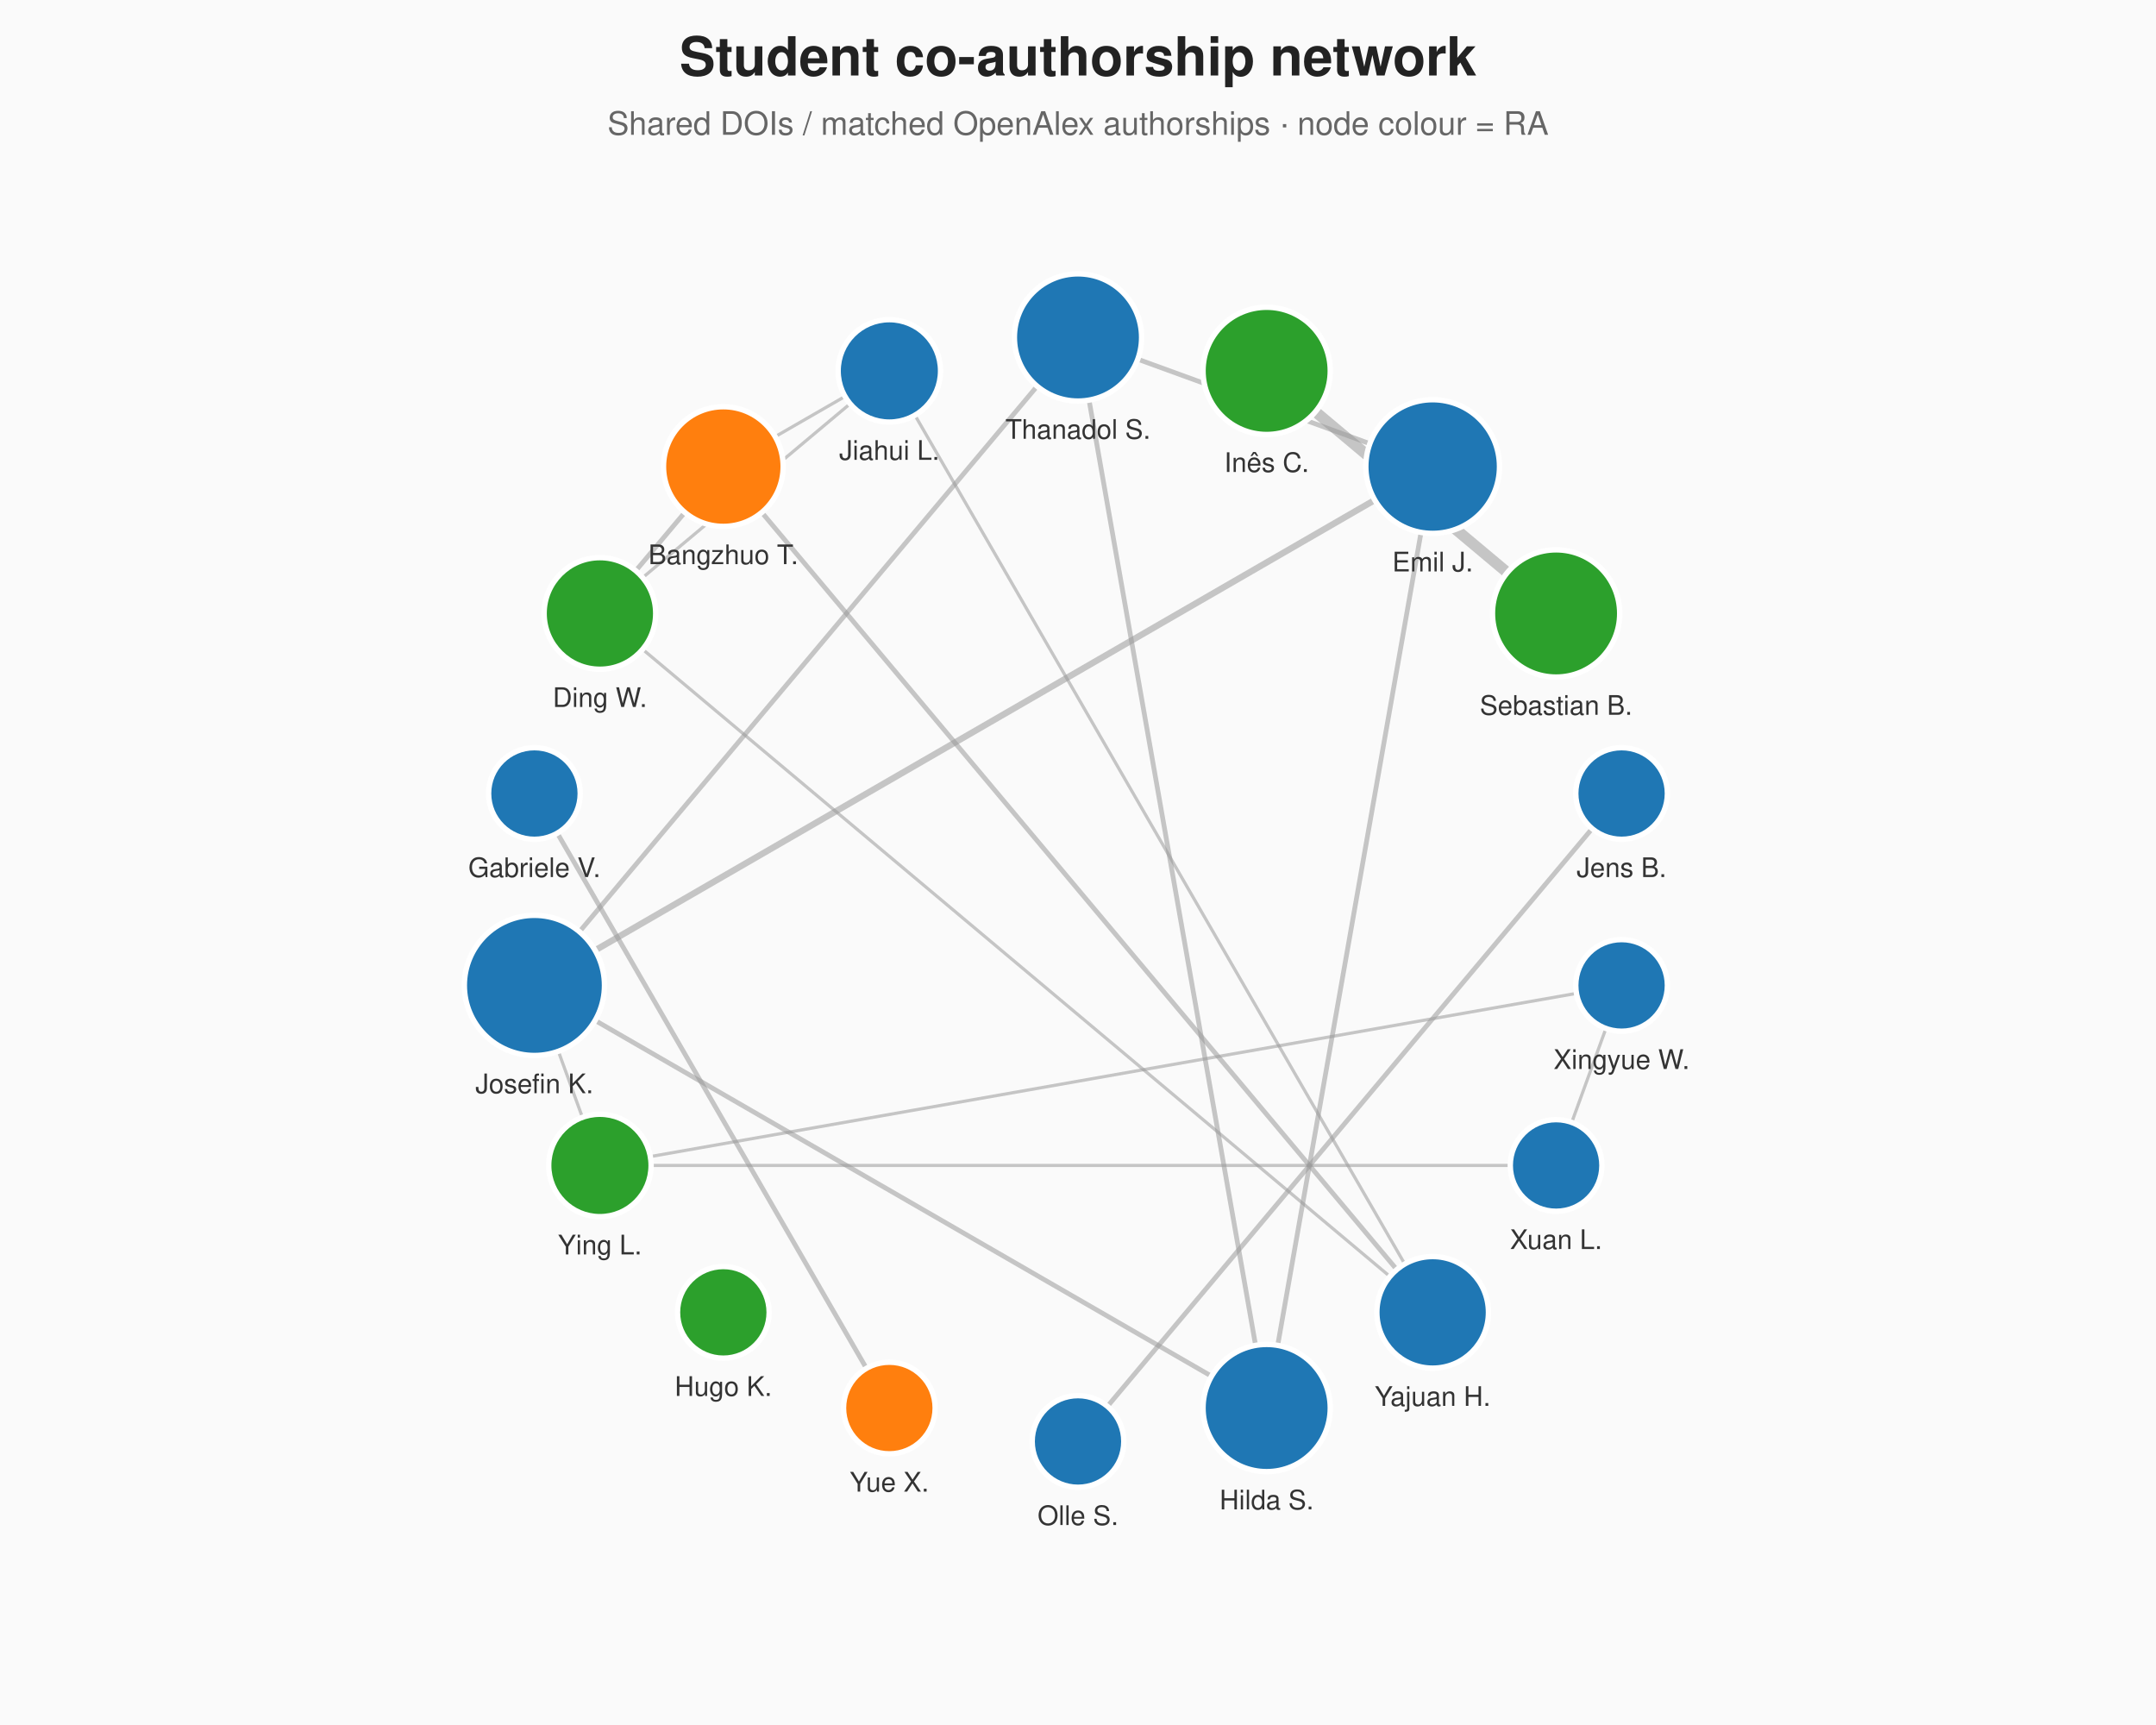
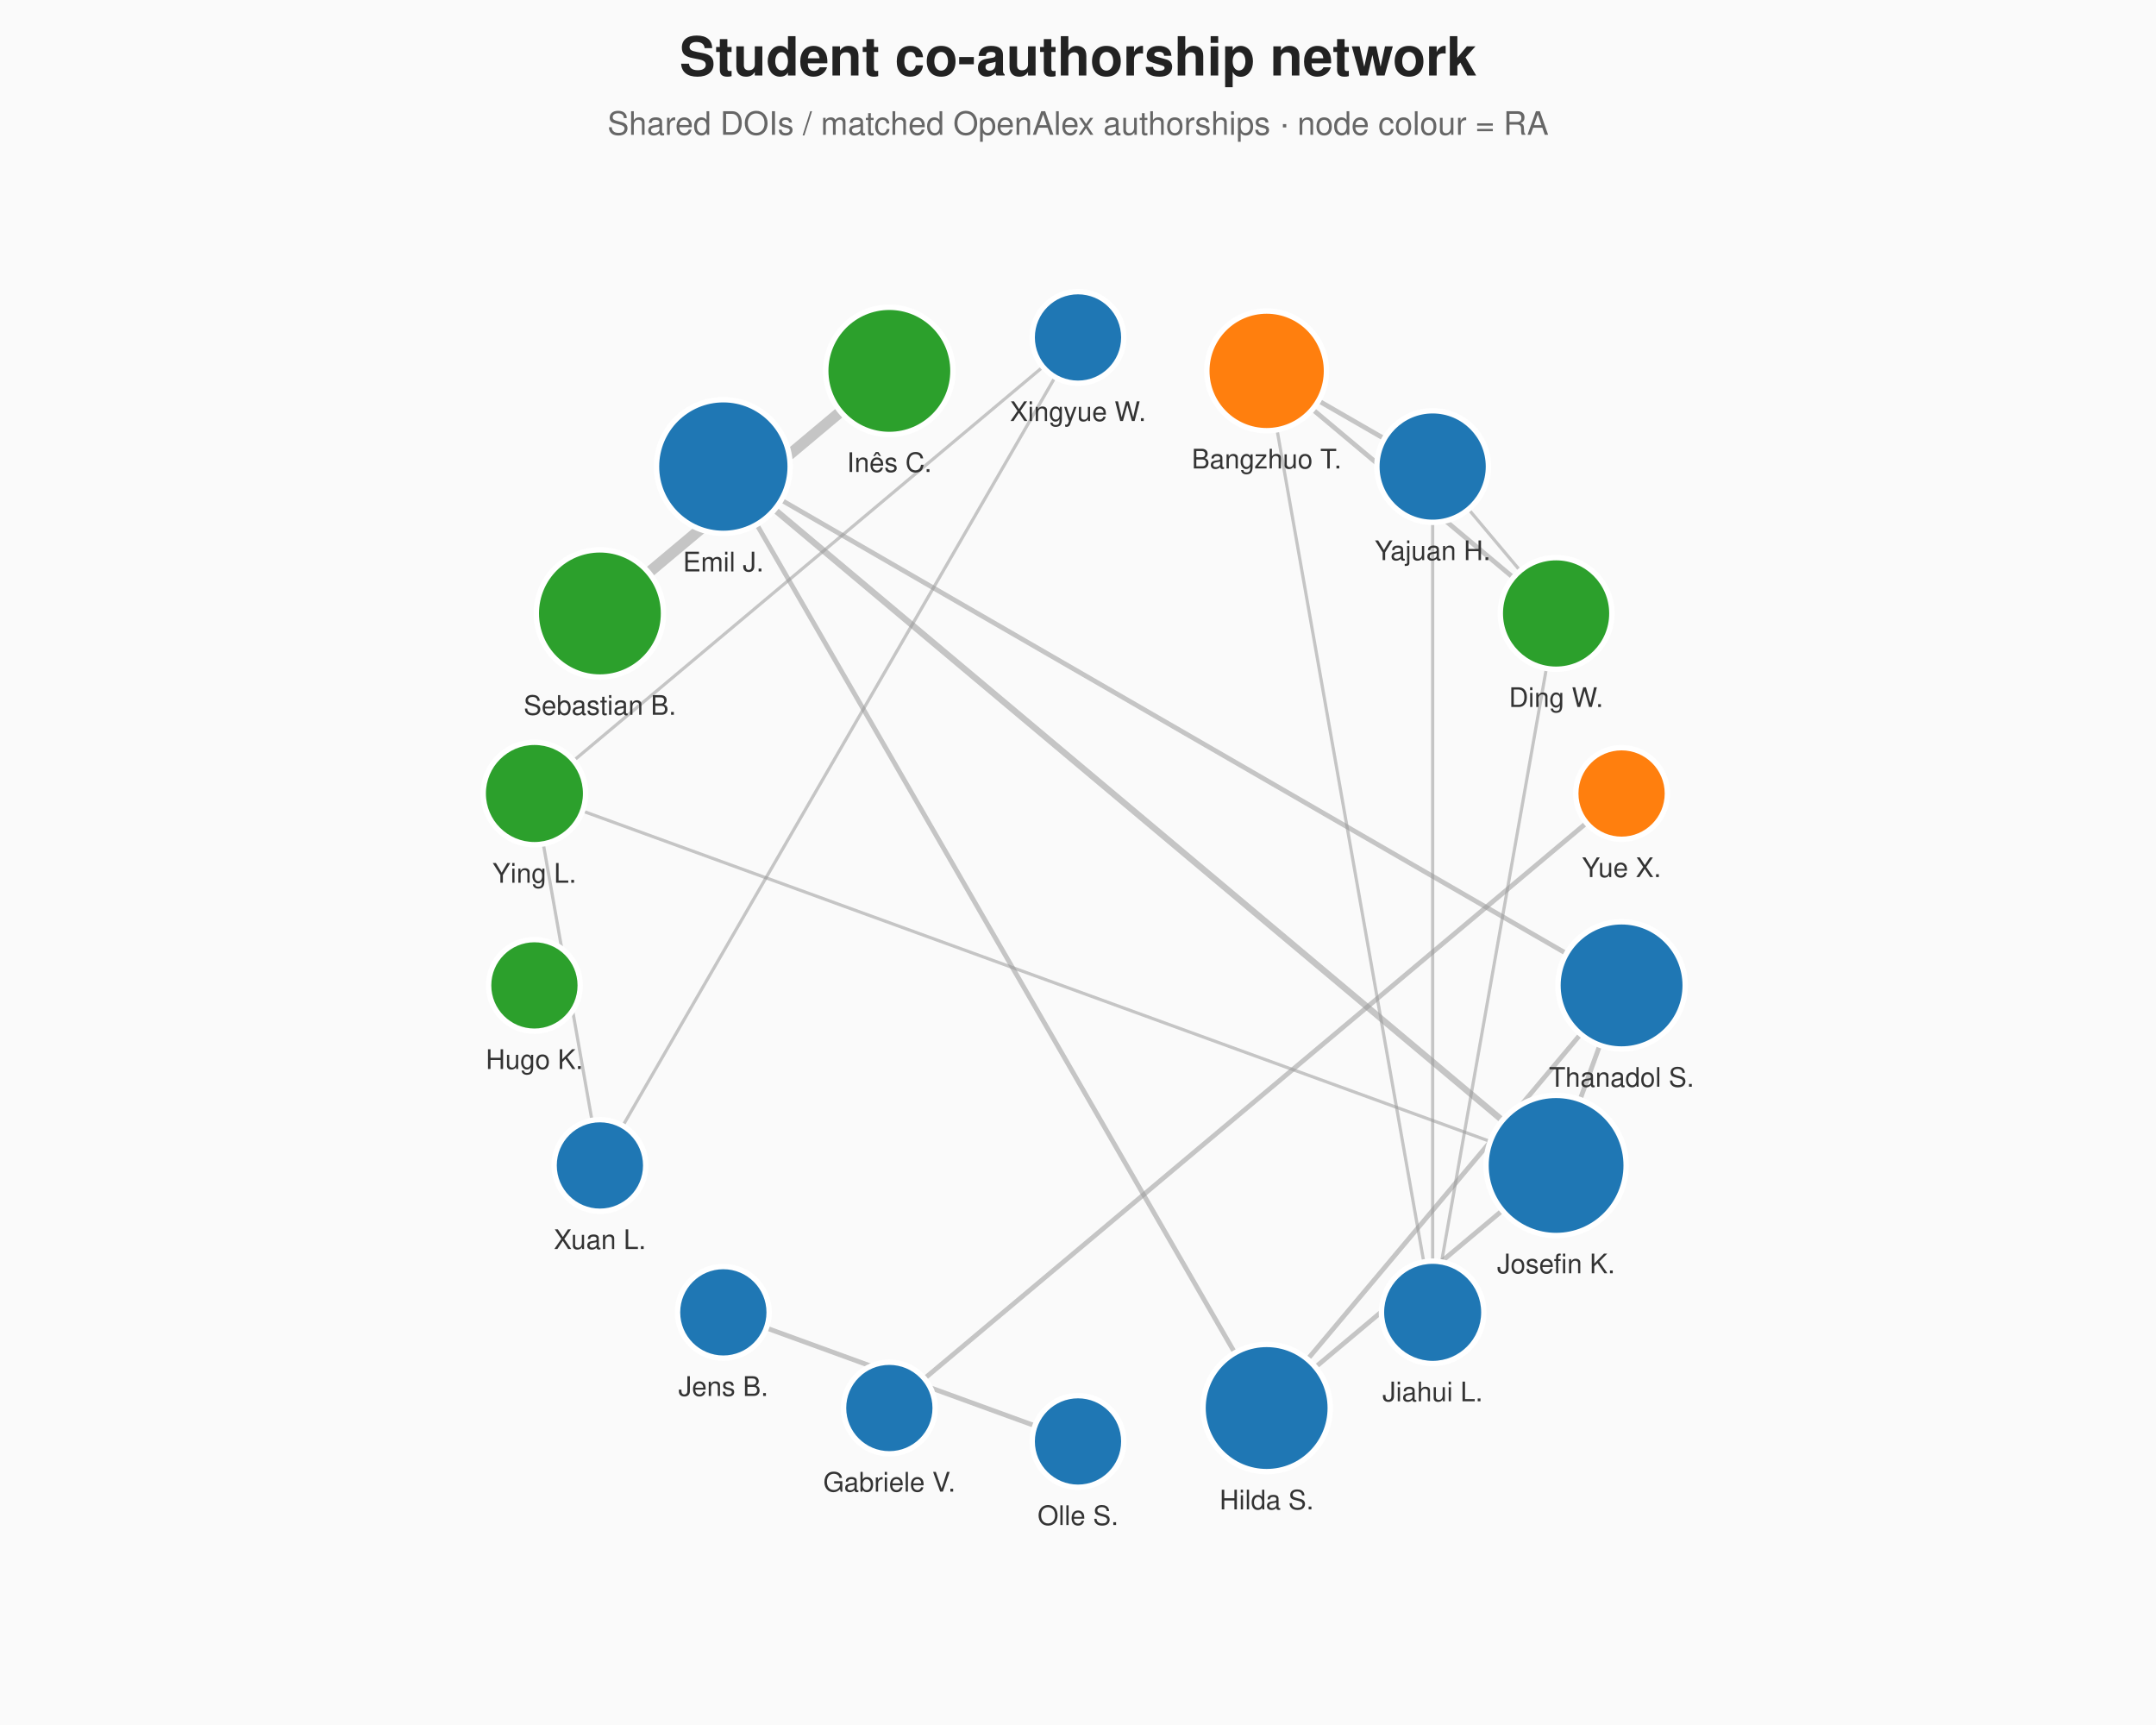
<svg xmlns="http://www.w3.org/2000/svg" width="800" height="640" viewBox="0 0 800 640">
  <rect width="100%" height="100%" fill="#fafafa" />
  <text x="400.0" y="28" text-anchor="middle" font-family="Helvetica, Arial, sans-serif" font-size="20" font-weight="700" fill="#222">Student co-authorship network</text>
  <text x="400.0" y="50" text-anchor="middle" font-family="Helvetica, Arial, sans-serif" font-size="12" fill="#666">Shared DOIs / matched OpenAlex authorships · node colour = RA</text>
-   <line x1="470.0" y1="137.6" x2="577.4" y2="227.6" stroke="#999" stroke-width="4.10" stroke-opacity="0.55" />
-   <line x1="531.6" y1="173.1" x2="198.3" y2="365.6" stroke="#999" stroke-width="2.35" stroke-opacity="0.55" />
-   <line x1="531.6" y1="173.1" x2="470.0" y2="522.4" stroke="#999" stroke-width="1.77" stroke-opacity="0.55" />
-   <line x1="531.6" y1="173.1" x2="400.0" y2="125.2" stroke="#999" stroke-width="1.77" stroke-opacity="0.55" />
-   <line x1="470.0" y1="522.4" x2="198.3" y2="365.6" stroke="#999" stroke-width="1.77" stroke-opacity="0.55" />
-   <line x1="470.0" y1="522.4" x2="400.0" y2="125.2" stroke="#999" stroke-width="1.77" stroke-opacity="0.55" />
-   <line x1="198.3" y1="365.6" x2="400.0" y2="125.2" stroke="#999" stroke-width="1.77" stroke-opacity="0.55" />
-   <line x1="601.7" y1="294.4" x2="400.0" y2="534.8" stroke="#999" stroke-width="1.77" stroke-opacity="0.55" />
-   <line x1="268.4" y1="173.1" x2="531.6" y2="486.9" stroke="#999" stroke-width="1.77" stroke-opacity="0.55" />
-   <line x1="198.3" y1="294.4" x2="330.0" y2="522.4" stroke="#999" stroke-width="1.77" stroke-opacity="0.55" />
-   <line x1="268.4" y1="173.1" x2="222.6" y2="227.6" stroke="#999" stroke-width="1.77" stroke-opacity="0.55" />
-   <line x1="198.3" y1="365.6" x2="222.6" y2="432.4" stroke="#999" stroke-width="1.18" stroke-opacity="0.55" />
-   <line x1="601.7" y1="365.6" x2="577.4" y2="432.4" stroke="#999" stroke-width="1.18" stroke-opacity="0.55" />
-   <line x1="601.7" y1="365.6" x2="222.6" y2="432.4" stroke="#999" stroke-width="1.18" stroke-opacity="0.55" />
-   <line x1="577.4" y1="432.4" x2="222.6" y2="432.4" stroke="#999" stroke-width="1.18" stroke-opacity="0.55" />
-   <line x1="268.4" y1="173.1" x2="330.0" y2="137.6" stroke="#999" stroke-width="1.18" stroke-opacity="0.55" />
-   <line x1="222.6" y1="227.6" x2="330.0" y2="137.6" stroke="#999" stroke-width="1.18" stroke-opacity="0.55" />
-   <line x1="222.6" y1="227.6" x2="531.6" y2="486.9" stroke="#999" stroke-width="1.18" stroke-opacity="0.55" />
-   <line x1="330.0" y1="137.6" x2="531.6" y2="486.9" stroke="#999" stroke-width="1.18" stroke-opacity="0.55" />
-   <circle cx="400.0" cy="125.2" r="23.6" fill="#1f77b4" stroke="#fff" stroke-width="2" />
-   <text x="400.0" y="162.8" text-anchor="middle" font-family="Helvetica, Arial, sans-serif" font-size="10" fill="#333">Thanadol S.</text>
-   <circle cx="470.0" cy="137.6" r="23.6" fill="#2ca02c" stroke="#fff" stroke-width="2" />
-   <text x="470.0" y="175.1" text-anchor="middle" font-family="Helvetica, Arial, sans-serif" font-size="10" fill="#333">Inês C.</text>
-   <circle cx="531.6" cy="173.1" r="24.8" fill="#1f77b4" stroke="#fff" stroke-width="2" />
-   <text x="531.6" y="212.0" text-anchor="middle" font-family="Helvetica, Arial, sans-serif" font-size="10" fill="#333">Emil J.</text>
-   <circle cx="577.4" cy="227.6" r="23.6" fill="#2ca02c" stroke="#fff" stroke-width="2" />
-   <text x="577.4" y="265.2" text-anchor="middle" font-family="Helvetica, Arial, sans-serif" font-size="10" fill="#333">Sebastian B.</text>
-   <circle cx="601.7" cy="294.4" r="17.0" fill="#1f77b4" stroke="#fff" stroke-width="2" />
-   <text x="601.7" y="325.4" text-anchor="middle" font-family="Helvetica, Arial, sans-serif" font-size="10" fill="#333">Jens B.</text>
-   <circle cx="601.7" cy="365.6" r="17.0" fill="#1f77b4" stroke="#fff" stroke-width="2" />
-   <text x="601.7" y="396.6" text-anchor="middle" font-family="Helvetica, Arial, sans-serif" font-size="10" fill="#333">Xingyue W.</text>
-   <circle cx="577.4" cy="432.4" r="17.0" fill="#1f77b4" stroke="#fff" stroke-width="2" />
-   <text x="577.4" y="463.4" text-anchor="middle" font-family="Helvetica, Arial, sans-serif" font-size="10" fill="#333">Xuan L.</text>
-   <circle cx="531.6" cy="486.9" r="20.7" fill="#1f77b4" stroke="#fff" stroke-width="2" />
-   <text x="531.6" y="521.6" text-anchor="middle" font-family="Helvetica, Arial, sans-serif" font-size="10" fill="#333">Yajuan H.</text>
+   <line x1="330.0" y1="137.6" x2="222.6" y2="227.6" stroke="#999" stroke-width="4.10" stroke-opacity="0.55" />
+   <line x1="268.4" y1="173.1" x2="577.4" y2="432.4" stroke="#999" stroke-width="2.35" stroke-opacity="0.55" />
+   <line x1="268.4" y1="173.1" x2="470.0" y2="522.4" stroke="#999" stroke-width="1.77" stroke-opacity="0.55" />
+   <line x1="268.4" y1="173.1" x2="601.7" y2="365.6" stroke="#999" stroke-width="1.77" stroke-opacity="0.55" />
+   <line x1="470.0" y1="522.4" x2="577.4" y2="432.4" stroke="#999" stroke-width="1.77" stroke-opacity="0.55" />
+   <line x1="470.0" y1="522.4" x2="601.7" y2="365.6" stroke="#999" stroke-width="1.77" stroke-opacity="0.55" />
+   <line x1="577.4" y1="432.4" x2="601.7" y2="365.6" stroke="#999" stroke-width="1.77" stroke-opacity="0.55" />
+   <line x1="268.4" y1="486.9" x2="400.0" y2="534.8" stroke="#999" stroke-width="1.77" stroke-opacity="0.55" />
+   <line x1="470.0" y1="137.6" x2="531.6" y2="173.1" stroke="#999" stroke-width="1.77" stroke-opacity="0.55" />
+   <line x1="330.0" y1="522.4" x2="601.7" y2="294.4" stroke="#999" stroke-width="1.77" stroke-opacity="0.55" />
+   <line x1="470.0" y1="137.6" x2="577.4" y2="227.6" stroke="#999" stroke-width="1.77" stroke-opacity="0.55" />
+   <line x1="577.4" y1="432.4" x2="198.3" y2="294.4" stroke="#999" stroke-width="1.18" stroke-opacity="0.55" />
+   <line x1="400.0" y1="125.2" x2="222.6" y2="432.4" stroke="#999" stroke-width="1.18" stroke-opacity="0.55" />
+   <line x1="400.0" y1="125.2" x2="198.3" y2="294.4" stroke="#999" stroke-width="1.18" stroke-opacity="0.55" />
+   <line x1="222.6" y1="432.4" x2="198.3" y2="294.4" stroke="#999" stroke-width="1.18" stroke-opacity="0.55" />
+   <line x1="470.0" y1="137.6" x2="531.6" y2="486.9" stroke="#999" stroke-width="1.18" stroke-opacity="0.55" />
+   <line x1="577.4" y1="227.6" x2="531.6" y2="486.9" stroke="#999" stroke-width="1.18" stroke-opacity="0.55" />
+   <line x1="577.4" y1="227.6" x2="531.6" y2="173.1" stroke="#999" stroke-width="1.18" stroke-opacity="0.55" />
+   <line x1="531.6" y1="486.9" x2="531.6" y2="173.1" stroke="#999" stroke-width="1.18" stroke-opacity="0.55" />
+   <circle cx="400.0" cy="125.2" r="17.0" fill="#1f77b4" stroke="#fff" stroke-width="2" />
+   <text x="400.0" y="156.2" text-anchor="middle" font-family="Helvetica, Arial, sans-serif" font-size="10" fill="#333">Xingyue W.</text>
+   <circle cx="470.0" cy="137.6" r="22.2" fill="#ff7f0e" stroke="#fff" stroke-width="2" />
+   <text x="470.0" y="173.8" text-anchor="middle" font-family="Helvetica, Arial, sans-serif" font-size="10" fill="#333">Bangzhuo T.</text>
+   <circle cx="531.6" cy="173.1" r="20.7" fill="#1f77b4" stroke="#fff" stroke-width="2" />
+   <text x="531.6" y="207.8" text-anchor="middle" font-family="Helvetica, Arial, sans-serif" font-size="10" fill="#333">Yajuan H.</text>
+   <circle cx="577.4" cy="227.6" r="20.7" fill="#2ca02c" stroke="#fff" stroke-width="2" />
+   <text x="577.4" y="262.3" text-anchor="middle" font-family="Helvetica, Arial, sans-serif" font-size="10" fill="#333">Ding W.</text>
+   <circle cx="601.7" cy="294.4" r="17.0" fill="#ff7f0e" stroke="#fff" stroke-width="2" />
+   <text x="601.7" y="325.4" text-anchor="middle" font-family="Helvetica, Arial, sans-serif" font-size="10" fill="#333">Yue X.</text>
+   <circle cx="601.7" cy="365.6" r="23.6" fill="#1f77b4" stroke="#fff" stroke-width="2" />
+   <text x="601.7" y="403.2" text-anchor="middle" font-family="Helvetica, Arial, sans-serif" font-size="10" fill="#333">Thanadol S.</text>
+   <circle cx="577.4" cy="432.4" r="26.0" fill="#1f77b4" stroke="#fff" stroke-width="2" />
+   <text x="577.4" y="472.4" text-anchor="middle" font-family="Helvetica, Arial, sans-serif" font-size="10" fill="#333">Josefin K.</text>
+   <circle cx="531.6" cy="486.9" r="19.0" fill="#1f77b4" stroke="#fff" stroke-width="2" />
+   <text x="531.6" y="519.9" text-anchor="middle" font-family="Helvetica, Arial, sans-serif" font-size="10" fill="#333">Jiahui L.</text>
  <circle cx="470.0" cy="522.4" r="23.6" fill="#1f77b4" stroke="#fff" stroke-width="2" />
  <text x="470.0" y="560.0" text-anchor="middle" font-family="Helvetica, Arial, sans-serif" font-size="10" fill="#333">Hilda S.</text>
  <circle cx="400.0" cy="534.8" r="17.0" fill="#1f77b4" stroke="#fff" stroke-width="2" />
  <text x="400.0" y="565.8" text-anchor="middle" font-family="Helvetica, Arial, sans-serif" font-size="10" fill="#333">Olle S.</text>
-   <circle cx="330.0" cy="522.4" r="17.0" fill="#ff7f0e" stroke="#fff" stroke-width="2" />
-   <text x="330.0" y="553.4" text-anchor="middle" font-family="Helvetica, Arial, sans-serif" font-size="10" fill="#333">Yue X.</text>
-   <circle cx="268.4" cy="486.9" r="17.0" fill="#2ca02c" stroke="#fff" stroke-width="2" />
-   <text x="268.4" y="517.9" text-anchor="middle" font-family="Helvetica, Arial, sans-serif" font-size="10" fill="#333">Hugo K.</text>
-   <circle cx="222.6" cy="432.4" r="19.0" fill="#2ca02c" stroke="#fff" stroke-width="2" />
-   <text x="222.6" y="465.4" text-anchor="middle" font-family="Helvetica, Arial, sans-serif" font-size="10" fill="#333">Ying L.</text>
-   <circle cx="198.3" cy="365.6" r="26.0" fill="#1f77b4" stroke="#fff" stroke-width="2" />
-   <text x="198.3" y="405.6" text-anchor="middle" font-family="Helvetica, Arial, sans-serif" font-size="10" fill="#333">Josefin K.</text>
-   <circle cx="198.3" cy="294.4" r="17.0" fill="#1f77b4" stroke="#fff" stroke-width="2" />
-   <text x="198.3" y="325.4" text-anchor="middle" font-family="Helvetica, Arial, sans-serif" font-size="10" fill="#333">Gabriele V.</text>
-   <circle cx="222.6" cy="227.6" r="20.7" fill="#2ca02c" stroke="#fff" stroke-width="2" />
-   <text x="222.6" y="262.3" text-anchor="middle" font-family="Helvetica, Arial, sans-serif" font-size="10" fill="#333">Ding W.</text>
-   <circle cx="268.4" cy="173.1" r="22.2" fill="#ff7f0e" stroke="#fff" stroke-width="2" />
-   <text x="268.4" y="209.3" text-anchor="middle" font-family="Helvetica, Arial, sans-serif" font-size="10" fill="#333">Bangzhuo T.</text>
-   <circle cx="330.0" cy="137.6" r="19.0" fill="#1f77b4" stroke="#fff" stroke-width="2" />
-   <text x="330.0" y="170.6" text-anchor="middle" font-family="Helvetica, Arial, sans-serif" font-size="10" fill="#333">Jiahui L.</text>
+   <circle cx="330.0" cy="522.4" r="17.0" fill="#1f77b4" stroke="#fff" stroke-width="2" />
+   <text x="330.0" y="553.4" text-anchor="middle" font-family="Helvetica, Arial, sans-serif" font-size="10" fill="#333">Gabriele V.</text>
+   <circle cx="268.4" cy="486.9" r="17.0" fill="#1f77b4" stroke="#fff" stroke-width="2" />
+   <text x="268.4" y="517.9" text-anchor="middle" font-family="Helvetica, Arial, sans-serif" font-size="10" fill="#333">Jens B.</text>
+   <circle cx="222.6" cy="432.4" r="17.0" fill="#1f77b4" stroke="#fff" stroke-width="2" />
+   <text x="222.6" y="463.4" text-anchor="middle" font-family="Helvetica, Arial, sans-serif" font-size="10" fill="#333">Xuan L.</text>
+   <circle cx="198.3" cy="365.6" r="17.0" fill="#2ca02c" stroke="#fff" stroke-width="2" />
+   <text x="198.3" y="396.6" text-anchor="middle" font-family="Helvetica, Arial, sans-serif" font-size="10" fill="#333">Hugo K.</text>
+   <circle cx="198.3" cy="294.4" r="19.0" fill="#2ca02c" stroke="#fff" stroke-width="2" />
+   <text x="198.3" y="327.5" text-anchor="middle" font-family="Helvetica, Arial, sans-serif" font-size="10" fill="#333">Ying L.</text>
+   <circle cx="222.6" cy="227.6" r="23.6" fill="#2ca02c" stroke="#fff" stroke-width="2" />
+   <text x="222.6" y="265.2" text-anchor="middle" font-family="Helvetica, Arial, sans-serif" font-size="10" fill="#333">Sebastian B.</text>
+   <circle cx="268.4" cy="173.1" r="24.8" fill="#1f77b4" stroke="#fff" stroke-width="2" />
+   <text x="268.4" y="212.0" text-anchor="middle" font-family="Helvetica, Arial, sans-serif" font-size="10" fill="#333">Emil J.</text>
+   <circle cx="330.0" cy="137.6" r="23.6" fill="#2ca02c" stroke="#fff" stroke-width="2" />
+   <text x="330.0" y="175.1" text-anchor="middle" font-family="Helvetica, Arial, sans-serif" font-size="10" fill="#333">Inês C.</text>
</svg>
